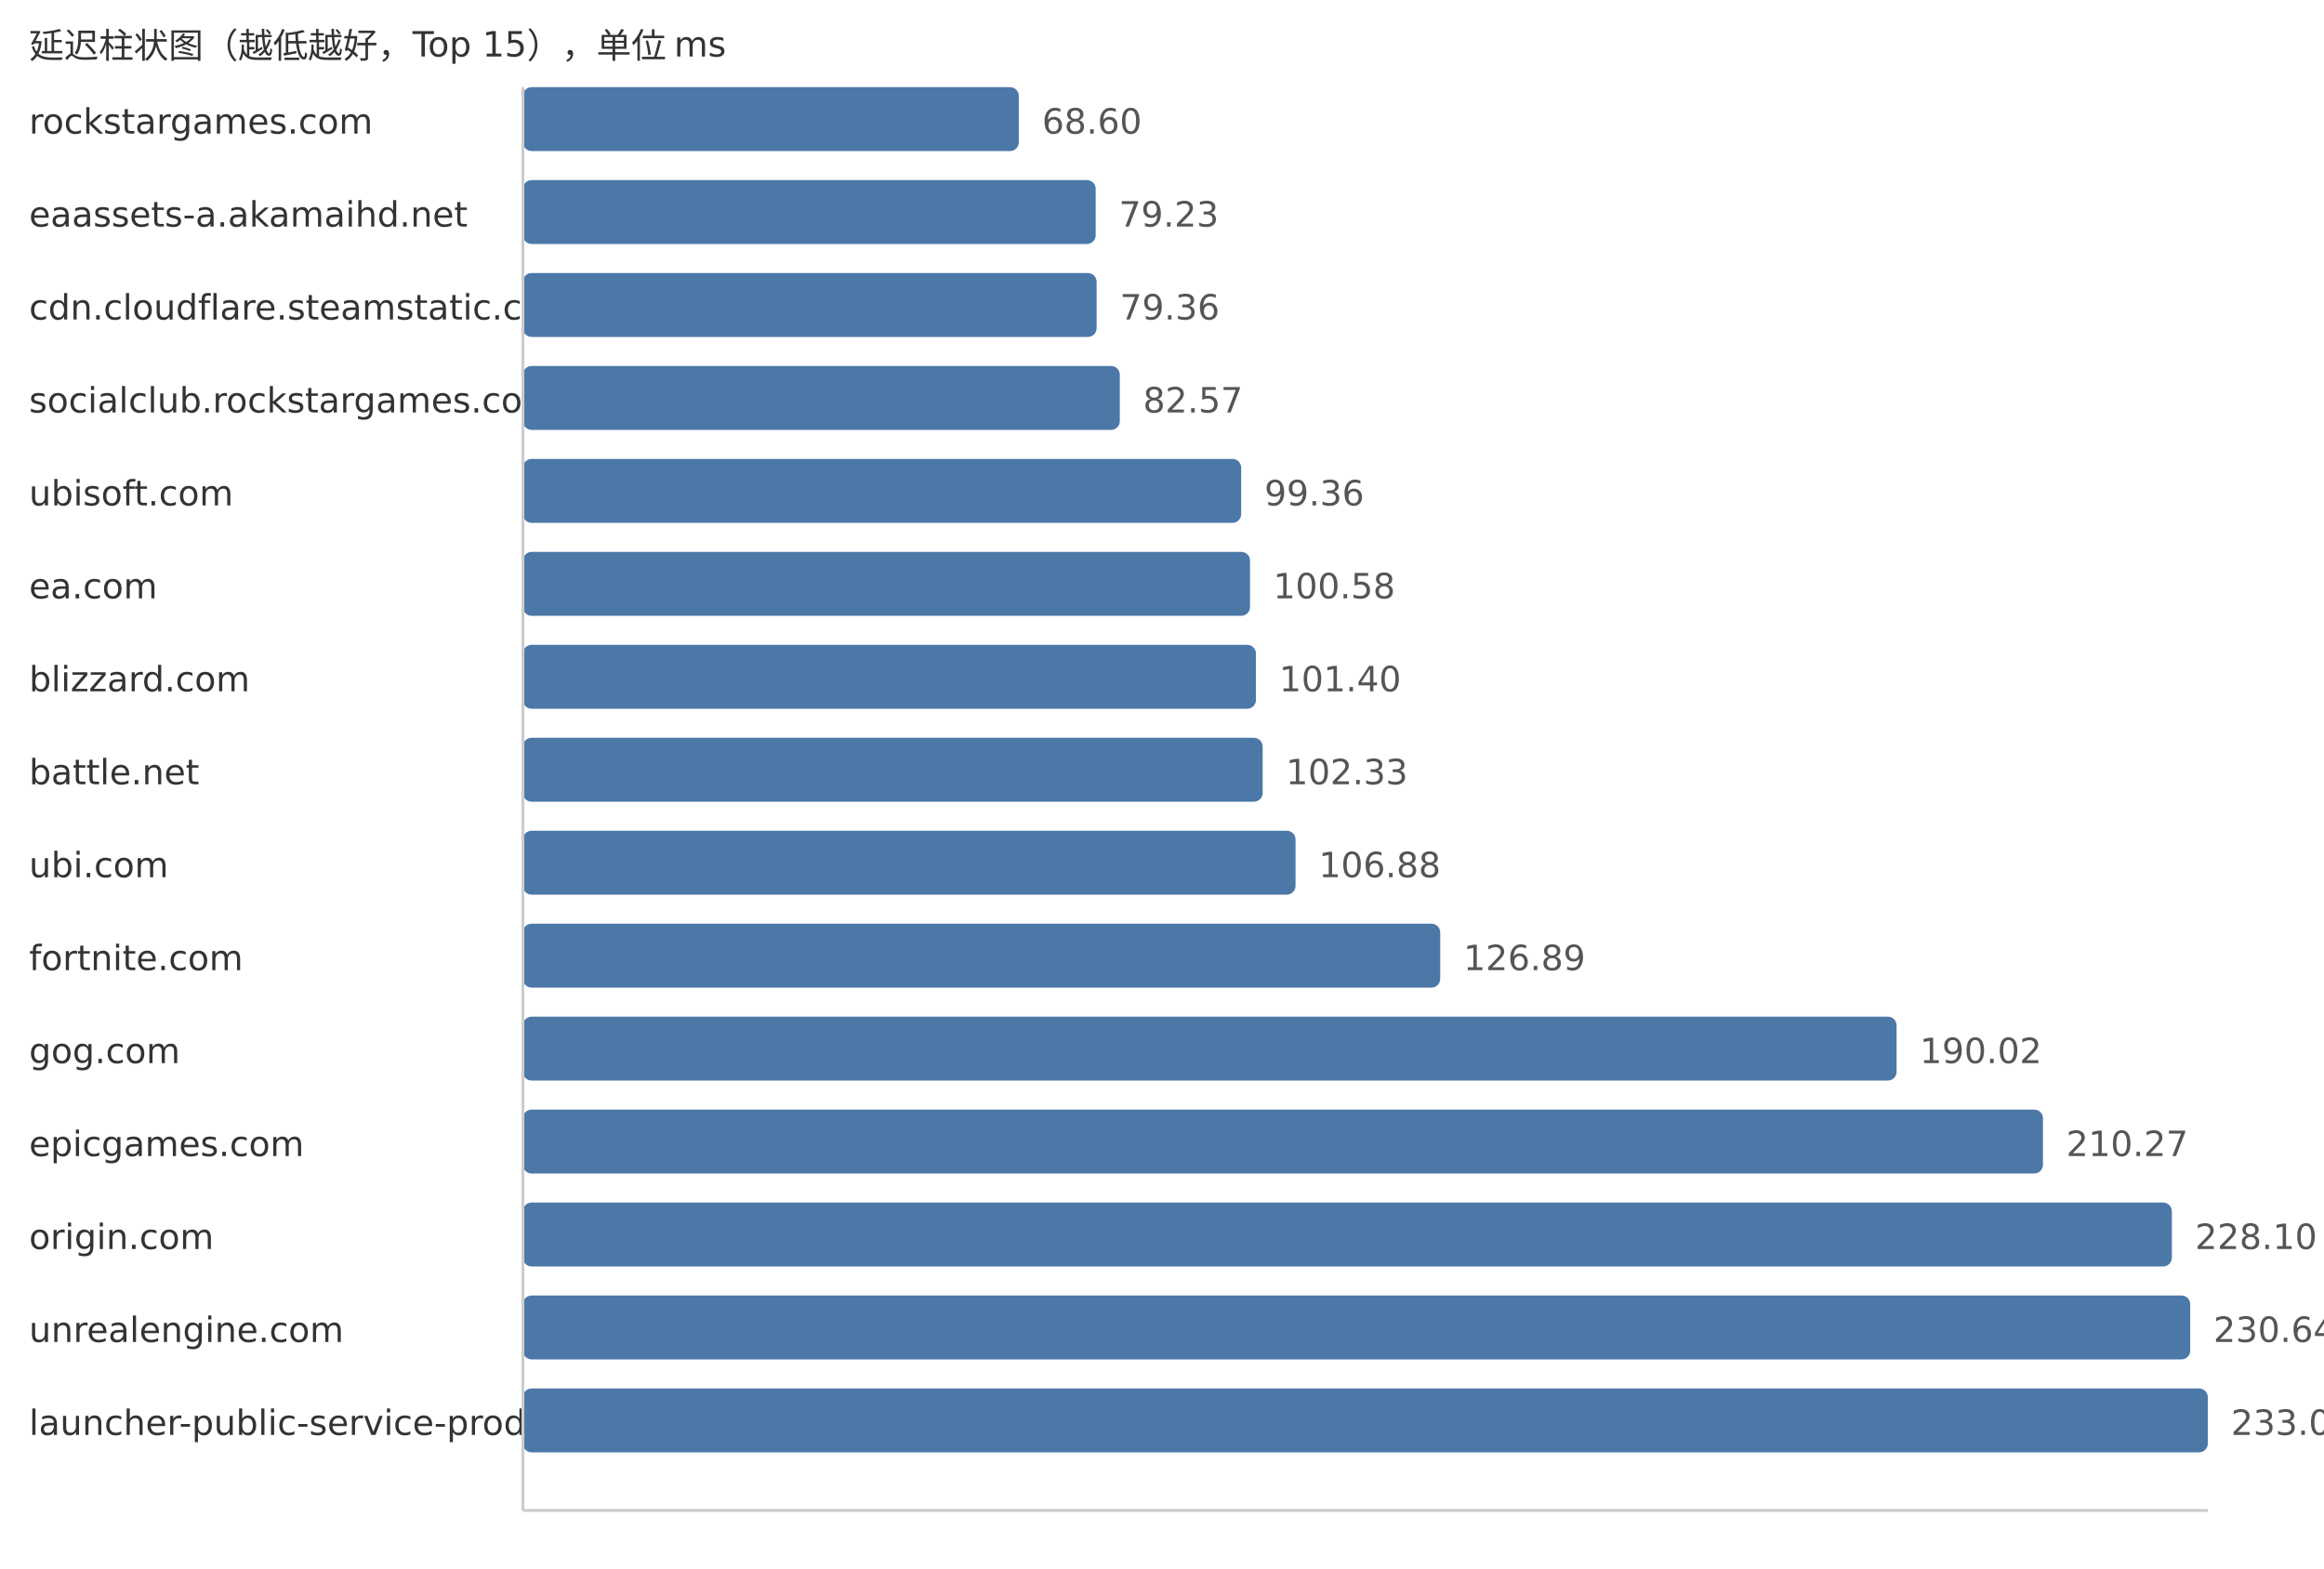
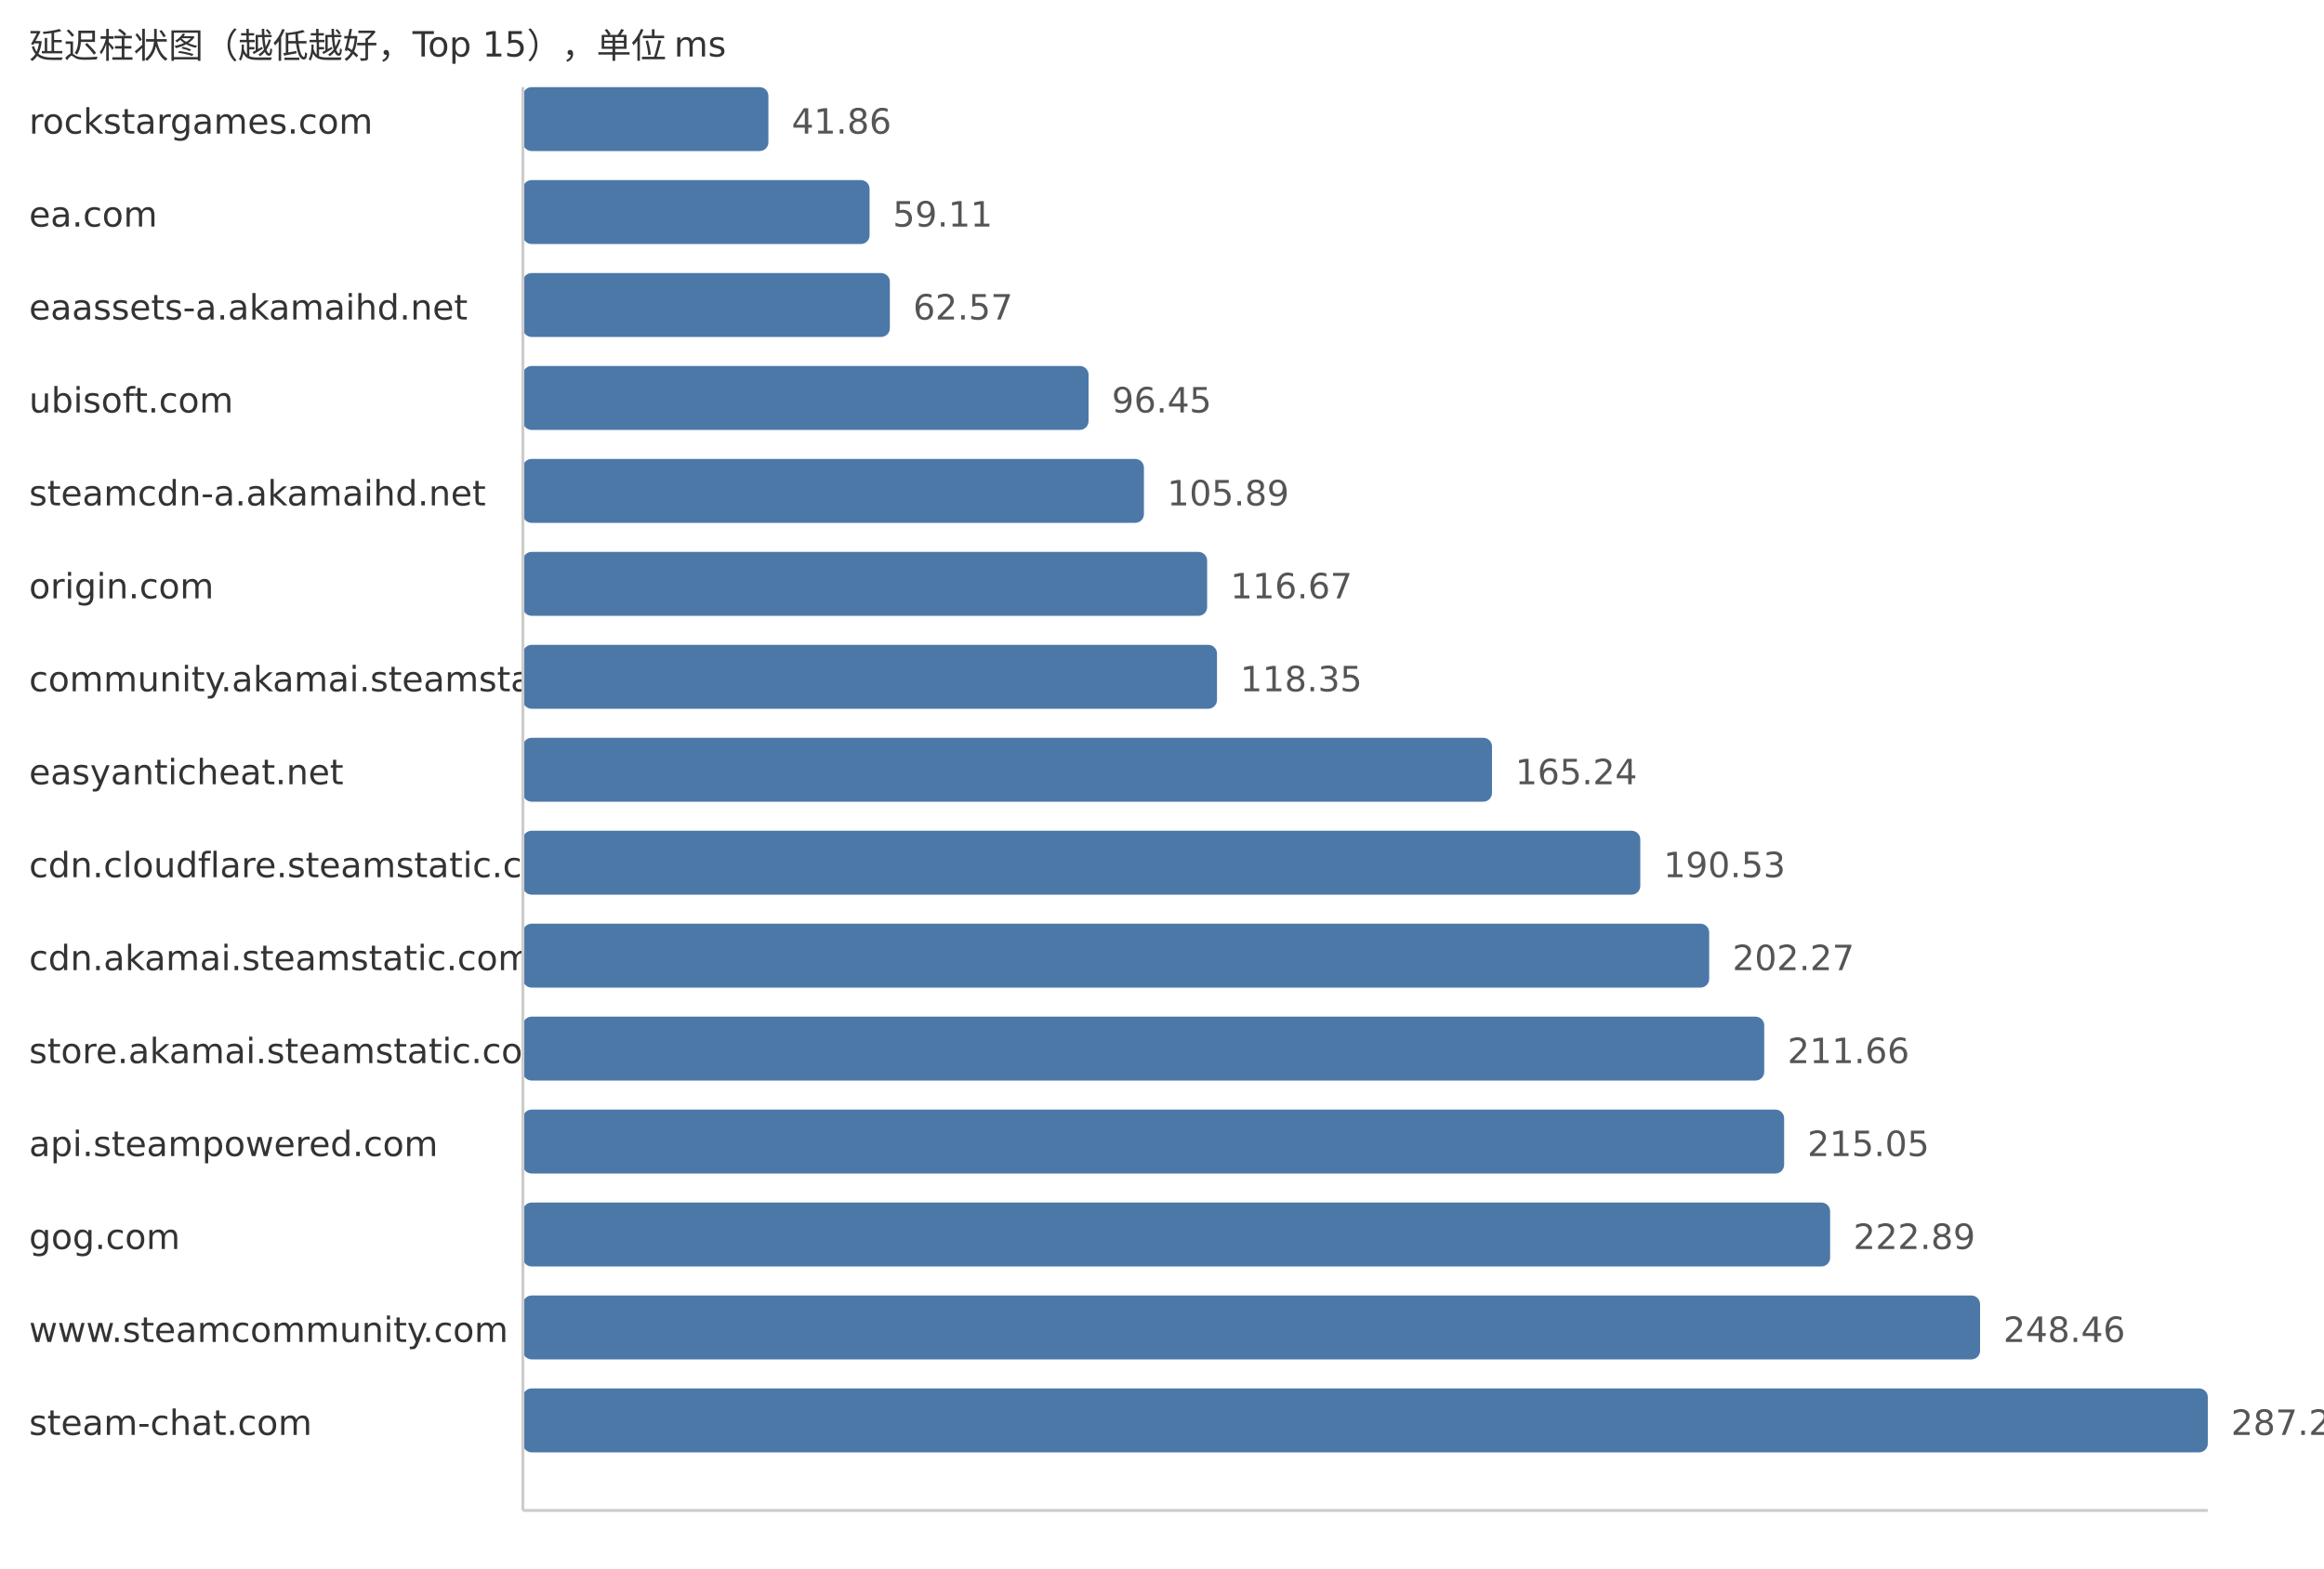
<svg xmlns="http://www.w3.org/2000/svg" width="800" height="540">
  <style> .label{font-family:DejaVu Sans,Verdana,Geneva,sans-serif;font-size:12px;fill:#333} .value{font-family:DejaVu Sans,Verdana,Geneva,sans-serif;font-size:12px;fill:#555} </style>
  <text x="10" y="20" class="label">延迟柱状图（越低越好，Top 15），单位 ms</text>
  <text x="10" y="46" class="label">rockstargames.com</text>
-   <rect x="180" y="30" width="170.71" height="22" fill="#4c78a8" rx="3" />
-   <text x="358.71" y="46" class="value">68.60</text>
-   <text x="10" y="78" class="label">eaassets-a.akamaihd.net</text>
-   <rect x="180" y="62" width="197.17" height="22" fill="#4c78a8" rx="3" />
-   <text x="385.17" y="78" class="value">79.23</text>
-   <text x="10" y="110" class="label">cdn.cloudflare.steamstatic.com</text>
-   <rect x="180" y="94" width="197.49" height="22" fill="#4c78a8" rx="3" />
-   <text x="385.49" y="110" class="value">79.36</text>
-   <text x="10" y="142" class="label">socialclub.rockstargames.com</text>
-   <rect x="180" y="126" width="205.48" height="22" fill="#4c78a8" rx="3" />
-   <text x="393.48" y="142" class="value">82.57</text>
-   <text x="10" y="174" class="label">ubisoft.com</text>
-   <rect x="180" y="158" width="247.26" height="22" fill="#4c78a8" rx="3" />
-   <text x="435.26" y="174" class="value">99.36</text>
-   <text x="10" y="206" class="label">ea.com</text>
-   <rect x="180" y="190" width="250.3" height="22" fill="#4c78a8" rx="3" />
-   <text x="438.3" y="206" class="value">100.58</text>
-   <text x="10" y="238" class="label">blizzard.com</text>
-   <rect x="180" y="222" width="252.34" height="22" fill="#4c78a8" rx="3" />
-   <text x="440.34" y="238" class="value">101.40</text>
-   <text x="10" y="270" class="label">battle.net</text>
-   <rect x="180" y="254" width="254.65" height="22" fill="#4c78a8" rx="3" />
-   <text x="442.65" y="270" class="value">102.33</text>
-   <text x="10" y="302" class="label">ubi.com</text>
-   <rect x="180" y="286" width="265.97" height="22" fill="#4c78a8" rx="3" />
-   <text x="453.97" y="302" class="value">106.88</text>
-   <text x="10" y="334" class="label">fortnite.com</text>
-   <rect x="180" y="318" width="315.77" height="22" fill="#4c78a8" rx="3" />
-   <text x="503.77" y="334" class="value">126.89</text>
-   <text x="10" y="366" class="label">gog.com</text>
-   <rect x="180" y="350" width="472.87" height="22" fill="#4c78a8" rx="3" />
-   <text x="660.87" y="366" class="value">190.02</text>
-   <text x="10" y="398" class="label">epicgames.com</text>
-   <rect x="180" y="382" width="523.26" height="22" fill="#4c78a8" rx="3" />
-   <text x="711.26" y="398" class="value">210.27</text>
-   <text x="10" y="430" class="label">origin.com</text>
-   <rect x="180" y="414" width="567.63" height="22" fill="#4c78a8" rx="3" />
-   <text x="755.63" y="430" class="value">228.10</text>
-   <text x="10" y="462" class="label">unrealengine.com</text>
-   <rect x="180" y="446" width="573.95" height="22" fill="#4c78a8" rx="3" />
-   <text x="761.95" y="462" class="value">230.64</text>
-   <text x="10" y="494" class="label">launcher-public-service-prod06.ol.epicgames.com</text>
+   <rect x="180" y="30" width="84.51" height="22" fill="#4c78a8" rx="3" />
+   <text x="272.51" y="46" class="value">41.86</text>
+   <text x="10" y="78" class="label">ea.com</text>
+   <rect x="180" y="62" width="119.34" height="22" fill="#4c78a8" rx="3" />
+   <text x="307.34" y="78" class="value">59.11</text>
+   <text x="10" y="110" class="label">eaassets-a.akamaihd.net</text>
+   <rect x="180" y="94" width="126.32" height="22" fill="#4c78a8" rx="3" />
+   <text x="314.32" y="110" class="value">62.57</text>
+   <text x="10" y="142" class="label">ubisoft.com</text>
+   <rect x="180" y="126" width="194.72" height="22" fill="#4c78a8" rx="3" />
+   <text x="382.72" y="142" class="value">96.45</text>
+   <text x="10" y="174" class="label">steamcdn-a.akamaihd.net</text>
+   <rect x="180" y="158" width="213.78" height="22" fill="#4c78a8" rx="3" />
+   <text x="401.78" y="174" class="value">105.89</text>
+   <text x="10" y="206" class="label">origin.com</text>
+   <rect x="180" y="190" width="235.54" height="22" fill="#4c78a8" rx="3" />
+   <text x="423.54" y="206" class="value">116.67</text>
+   <text x="10" y="238" class="label">community.akamai.steamstatic.com</text>
+   <rect x="180" y="222" width="238.93" height="22" fill="#4c78a8" rx="3" />
+   <text x="426.93" y="238" class="value">118.35</text>
+   <text x="10" y="270" class="label">easyanticheat.net</text>
+   <rect x="180" y="254" width="333.6" height="22" fill="#4c78a8" rx="3" />
+   <text x="521.6" y="270" class="value">165.24</text>
+   <text x="10" y="302" class="label">cdn.cloudflare.steamstatic.com</text>
+   <rect x="180" y="286" width="384.65" height="22" fill="#4c78a8" rx="3" />
+   <text x="572.65" y="302" class="value">190.53</text>
+   <text x="10" y="334" class="label">cdn.akamai.steamstatic.com</text>
+   <rect x="180" y="318" width="408.36" height="22" fill="#4c78a8" rx="3" />
+   <text x="596.36" y="334" class="value">202.27</text>
+   <text x="10" y="366" class="label">store.akamai.steamstatic.com</text>
+   <rect x="180" y="350" width="427.31" height="22" fill="#4c78a8" rx="3" />
+   <text x="615.31" y="366" class="value">211.66</text>
+   <text x="10" y="398" class="label">api.steampowered.com</text>
+   <rect x="180" y="382" width="434.16" height="22" fill="#4c78a8" rx="3" />
+   <text x="622.16" y="398" class="value">215.05</text>
+   <text x="10" y="430" class="label">gog.com</text>
+   <rect x="180" y="414" width="449.99" height="22" fill="#4c78a8" rx="3" />
+   <text x="637.99" y="430" class="value">222.89</text>
+   <text x="10" y="462" class="label">www.steamcommunity.com</text>
+   <rect x="180" y="446" width="501.61" height="22" fill="#4c78a8" rx="3" />
+   <text x="689.61" y="462" class="value">248.46</text>
+   <text x="10" y="494" class="label">steam-chat.com</text>
  <rect x="180" y="478" width="580.0" height="22" fill="#4c78a8" rx="3" />
-   <text x="768.0" y="494" class="value">233.07</text>
+   <text x="768.0" y="494" class="value">287.29</text>
  <line x1="180" y1="30" x2="180" y2="520" stroke="#ccc" />
  <line x1="180" y1="520" x2="760" y2="520" stroke="#ccc" />
</svg>
